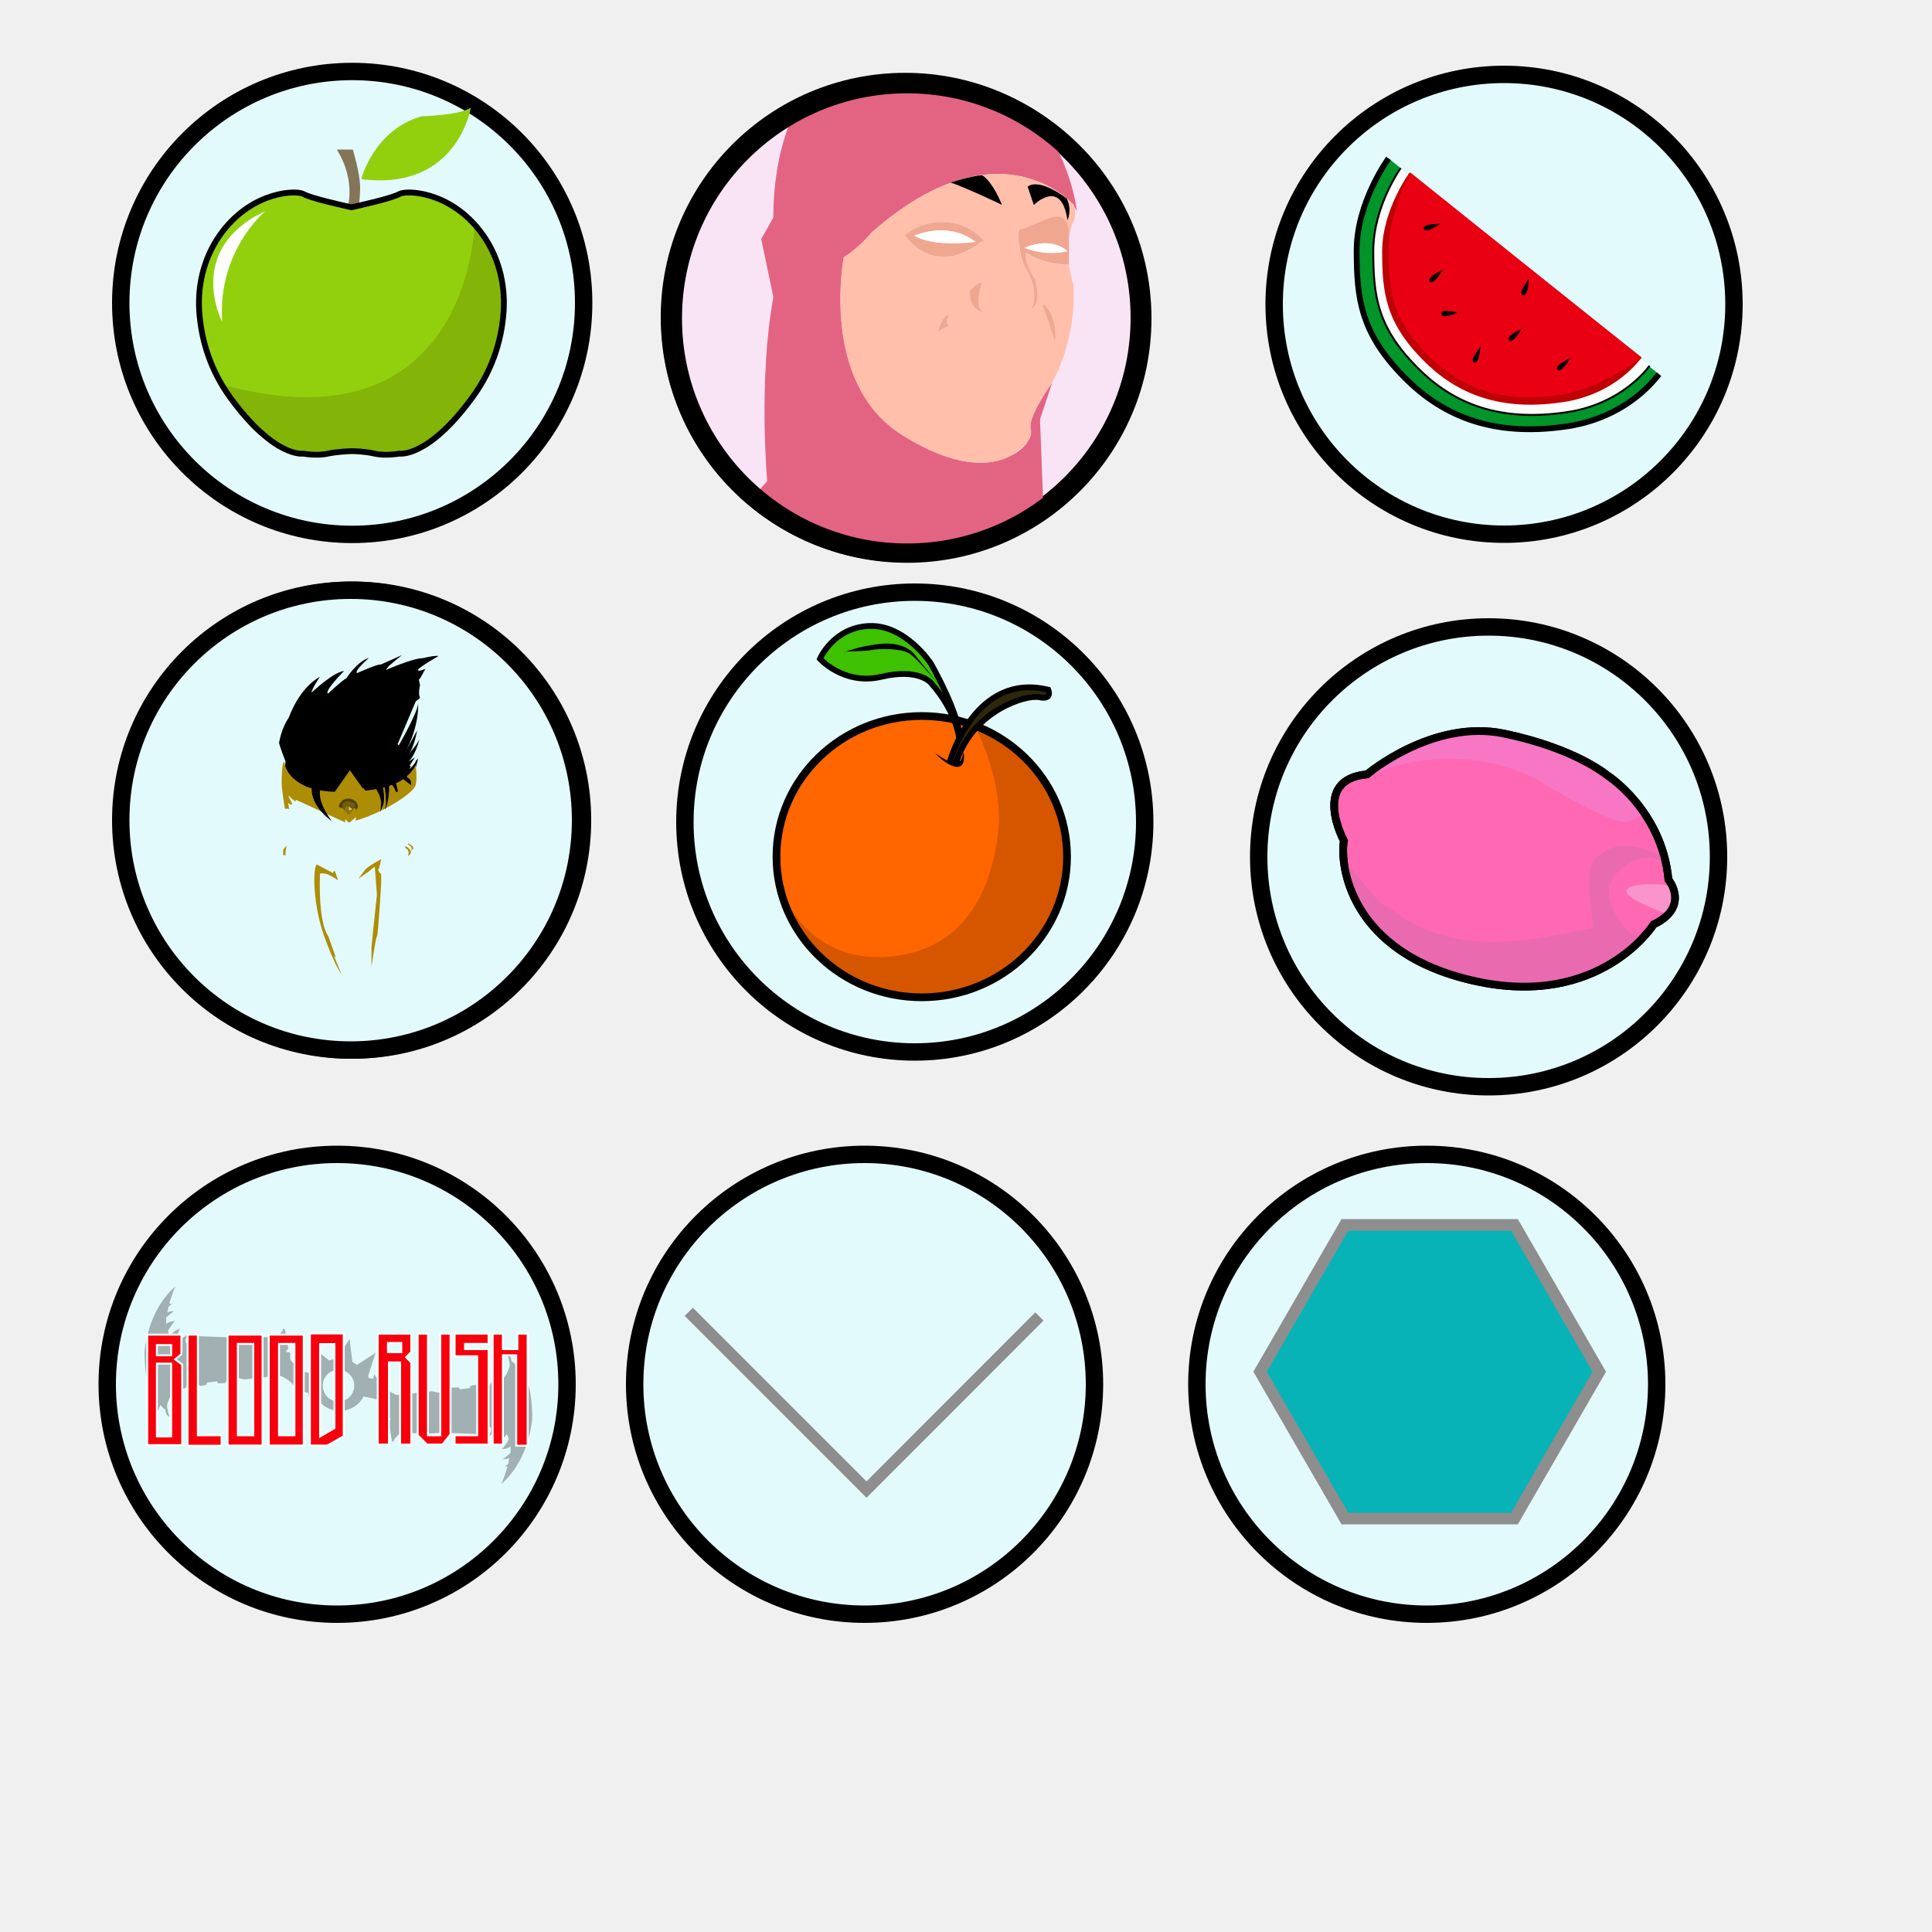
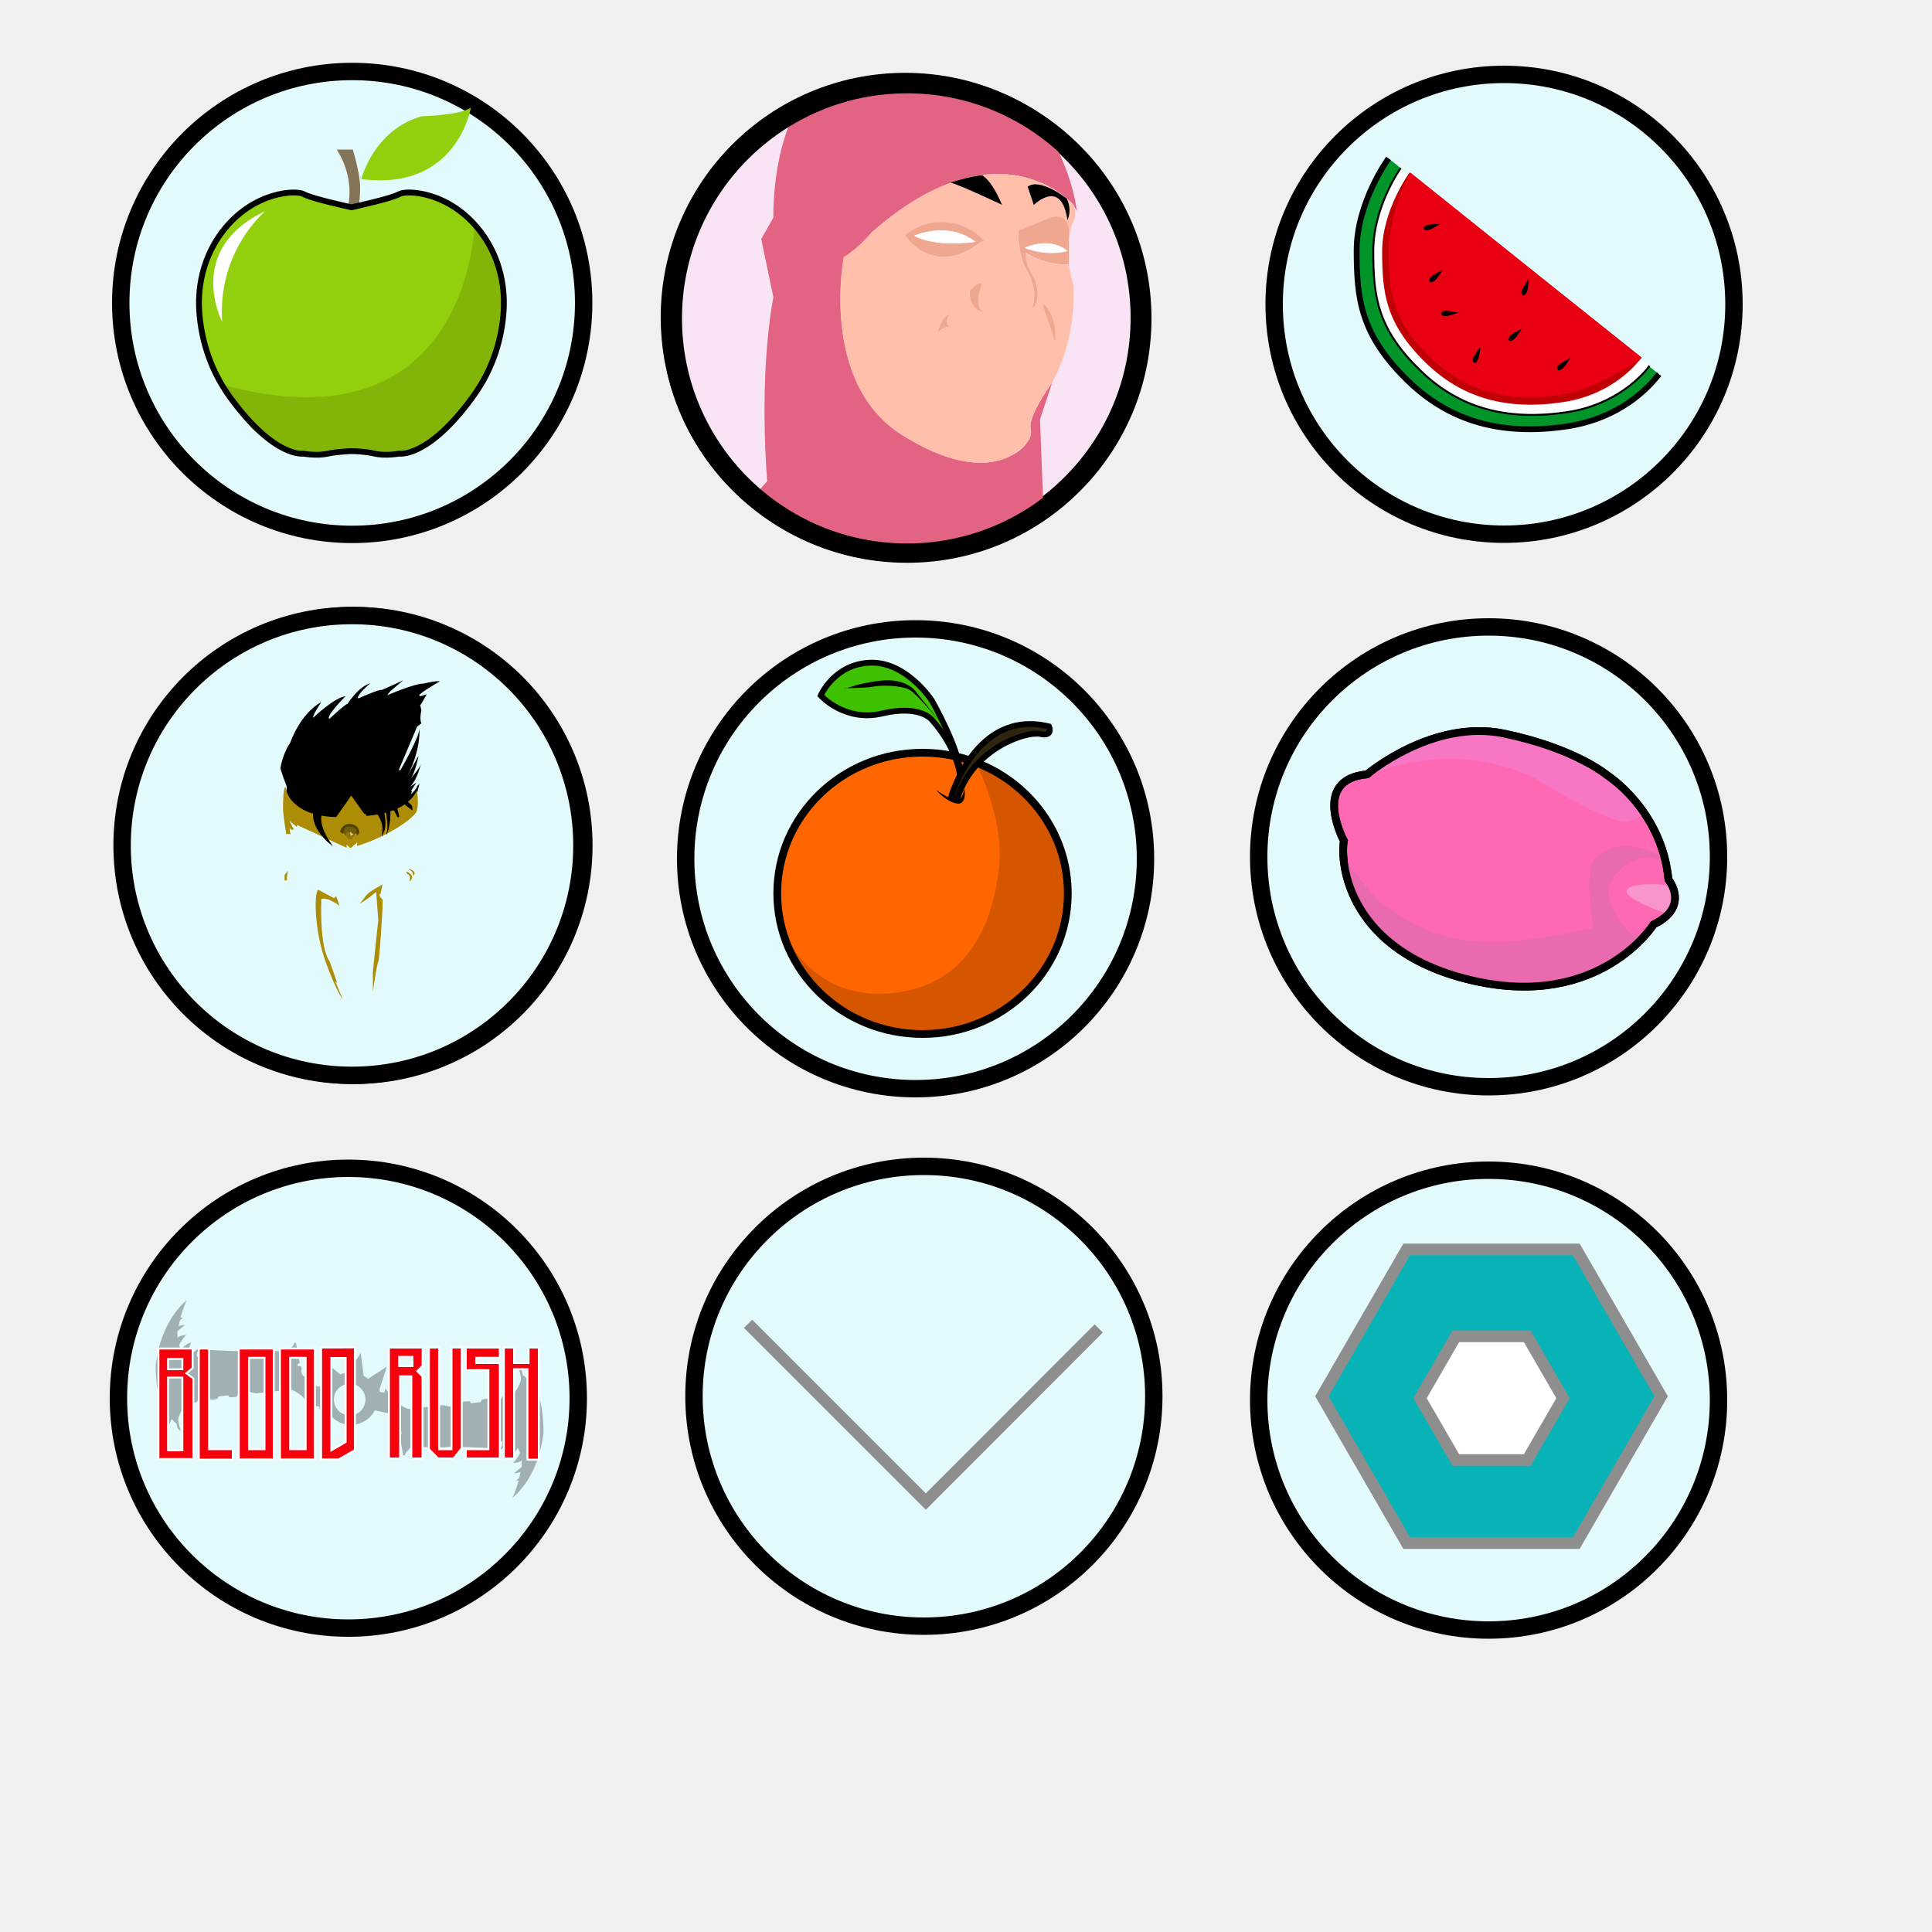
- <svg xmlns="http://www.w3.org/2000/svg" version="1.1" x="0px" y="0px" viewBox="0 0 1000 1000" style="enable-background:new 0 0 1000 1000;" xml:space="preserve">
+ <svg xmlns="http://www.w3.org/2000/svg" version="1.1" id="Layer_1" x="0px" y="0px" viewBox="0 0 1000 1000" style="enable-background:new 0 0 1000 1000;" xml:space="preserve">
  <style type="text/css">
	.st0{fill:#E3FAFC;stroke:#000000;stroke-width:9;stroke-miterlimit:10;}
	.st1{fill:#847558;}
	.st2{fill:#92D00D;stroke:#000000;stroke-miterlimit:10;}
	.st3{fill:#92D00D;}
	.st4{fill:#83B508;}
	.st5{fill:#FFFFFF;}
	.st6{fill:none;stroke:#000000;stroke-width:3;stroke-miterlimit:10;}
	.st7{fill:#FCBEEA;stroke:#000000;stroke-width:10;stroke-miterlimit:10;}
	.st8{fill:#FF6AE7;}
	.st9{font-family:'Impact';}
	.st10{font-size:65.357px;}
	.st11{fill:#F9E4F6;stroke:#000000;stroke-width:10;stroke-miterlimit:10;}
	.st12{fill:#E36482;}
	.st13{fill:#FFBFAB;}
	.st14{fill:#F0A790;}
	.st15{fill:none;stroke:#000000;stroke-width:10;stroke-miterlimit:10;}
	.st16{fill:#560707;stroke:#000000;stroke-width:9;stroke-miterlimit:10;}
	.st17{fill:#AD8D05;}
	.st18{stroke:#000000;stroke-miterlimit:10;}
	.st19{stroke:#000000;stroke-width:0.25;stroke-miterlimit:10;}
	.st20{fill:#514100;}
	.st21{fill:#705C09;}
	.st22{fill:#8E750C;}
	.st23{fill:#E8D587;}
	.st24{fill:#FF6600;}
	.st25{fill:#D65600;}
	.st26{fill:none;stroke:#000000;stroke-width:4;stroke-miterlimit:10;}
	.st27{fill:#2E270D;stroke:#000000;stroke-width:3;stroke-miterlimit:10;}
	.st28{fill:#3DC100;stroke:#000000;stroke-width:3;stroke-miterlimit:10;}
	.st29{fill:#009429;stroke:#000000;stroke-width:3;stroke-miterlimit:10;}
	.st30{fill:#FFFFFF;stroke:#000000;stroke-miterlimit:10;}
	.st31{fill:#BF0005;}
	.st32{fill:#E90013;}
	.st33{fill:#FF69B4;stroke:#000000;stroke-width:4;stroke-miterlimit:10;}
	.st34{fill:#F777C4;}
	.st35{fill:#F995CC;}
	.st36{fill:#EA6AB0;}
	.st37{opacity:0.29;}
	.st38{fill:#F7000D;stroke:#FFFFFF;stroke-miterlimit:10;}
	.st39{fill:none;stroke:#8E8E8E;stroke-width:6;stroke-miterlimit:10;}
- 	.st40{fill:#FFFFFF;stroke:#8E8E8E;stroke-width:6;stroke-miterlimit:10;}
- 	.st41{fill:#08B3B7;stroke:#8E8E8E;stroke-width:6;stroke-miterlimit:10;}
+ 	.st40{fill:#08B3B7;stroke:#8E8E8E;stroke-width:6;stroke-miterlimit:10;}
+ 	.st41{fill:#FFFFFF;stroke:#8E8E8E;stroke-width:6;stroke-miterlimit:10;}
</style>
  <g id="icons">
    <g id="apple_full">
      <circle id="blue_x5F_apple" class="st0" cx="182.3" cy="156.8" r="119.8" />
      <g id="apple_1_">
        <path id="stem" class="st1" d="M174.3,77.4h8.3c0,0,3.8,12.1,3.8,19.7s-1.3,12.1-1.3,12.1h-5.7     C179.4,109.3,185.1,94.6,174.3,77.4z" />
        <path id="apple_main" class="st2" d="M259.7,141.1c-14-42-48.4-43.3-52.9-40.8c-4,2.3-21.4,6.1-24.9,6.9     c-3.5-0.8-20.9-4.6-24.9-6.9c-4.5-2.5-38.9-1.3-52.9,40.8c0,0-7.6,33.8,15.3,65s37.6,28.7,37.6,28.7s7,1.3,12.7,0     c4.7-1,10.3-1.2,12.1-1.3c1.8,0,7.4,0.2,12.1,1.3c5.7,1.3,12.7,0,12.7,0s14.7,2.5,37.6-28.7S259.7,141.1,259.7,141.1z" />
        <path id="apple_shadow_1" class="st3" d="M187,92.7c0,0,6.4-25.5,31.2-32.5c0,0,20.4-0.6,25.5-4.5     C243.7,55.8,236.7,99.1,187,92.7z" />
-         <path id="apple_shadow_2" class="st4" d="M245.6,116.3c0,0-2.5,117.8-130.6,82.8c0,0,10.8,20.4,19.7,26.1     c8.9,5.7,16.6,14,39.5,9.6c0,0,11.5-3.8,23.6,0c12.1,3.8,29.9-1.9,48.4-33.8S266.6,141.1,245.6,116.3z" />
+         <path id="apple_shadow_2" class="st4" d="M245.6,116.3c0,0-2.5,117.8-130.6,82.8c0,0,10.8,20.4,19.7,26.1     c8.9,5.7,16.6,14,39.5,9.6c0,0,11.5-3.8,23.6,0s29.9-1.9,48.4-33.8S266.6,141.1,245.6,116.3z" />
        <path id="apple_light" class="st5" d="M137.3,109.3c0,0-24.8,20.4-22.3,57.3C115,166.6,95.3,129,137.3,109.3z" />
        <path id="apple_outline" class="st6" d="M260.7,160.8c0.9-14.6-3.1-29.3-12-40.9c-16.1-21.1-38.4-21.5-41.9-19.5     c-4,2.3-21.4,6.1-24.9,6.9c-3.5-0.8-20.9-4.6-24.9-6.9c-3.5-2-25.8-1.6-41.9,19.5c-8.9,11.7-12.9,26.3-12,40.9     c0.8,12.5,4.5,29.2,16.3,45.3c22.9,31.2,37.6,28.7,37.6,28.7s7,1.3,12.7,0c4.7-1,10.3-1.2,12.1-1.3c1.8,0,7.4,0.2,12.1,1.3     c5.7,1.3,12.7,0,12.7,0s14.7,2.5,37.6-28.7C256.2,190,259.9,173.3,260.7,160.8z" />
      </g>
    </g>
    <g id="pink_x5F_circle_x5F_folder">
      <g id="pink_full_circle">
        <circle id="pink_x5F_circle" class="st7" cx="468.5" cy="164.2" r="121.5" />
        <text transform="matrix(1 0 0 1 406.3662 194.1831)" class="st8 st9 st10">PINK</text>
      </g>
      <g id="bottom">
        <circle id="pink_guy_circle" class="st11" cx="468.7" cy="164.5" r="121.5" />
        <g id="pink_guy">
          <path id="hood" class="st12" d="M538.3,217.1l6.3-19c0,0-12.7,17.4-11.1,23.8c0.7,2.7-0.4,5.1-1.8,7c-0.9,1.5-2.6,3.4-6.1,5.7      c-0.8,0.5-1.6,1-2.4,1.3c-7.3,4-25,8.8-56.3-10.8c-42.8-27-30.1-92-30.1-92c7.9-4.8,14.3-12.7,14.3-12.7      c51.3-45.2,85.7-29.2,98.8-19.5c0.8,0.6,1.6,1.2,2.3,1.8c2.4,2,3.6,3.4,3.6,3.4c0.2,0.4,0.3,0.7,0.4,1.1      c0.8,1.3,1.2,2.1,1.2,2.1c-1.9-14.4-7.7-28.3-14.1-39.8c-20.4-15.7-45.9-25-73.7-25c-21.4,0-41.5,5.6-59,15.4      c-11.1,22.6-10.3,52.7-10.3,52.7l-6.3,11.1l6.3,30.1c-7.9,42.8-3.2,95.2-3.2,95.2l-6.8,7.8c21.2,18.4,48.9,29.6,79.3,29.6      c27,0,51.9-8.8,72-23.8c-1-1.9-1.7-4.1-1.7-4.1L538.3,217.1z" />
          <path id="face" class="st13" d="M552.1,102.7c-0.7-0.6-1.4-1.2-2.3-1.8c-13.1-9.7-47.4-25.7-98.8,19.5c0,0-6.3,7.9-14.3,12.7      c0,0-12.7,65,30.1,92c31.2,19.6,48.9,14.9,56.3,10.8c2.7-1.5,4-2.9,4-2.9s2.6-1.6,4.5-4.1c1.4-1.9,2.5-4.3,1.8-7      c-1.6-6.3,11.1-23.8,11.1-23.8s12.7-20.6,11.1-50.7c0,0-1.6-4.5-2.4-11.1c0,0.5,0,0.8,0,0.8c-14.3,0-22.2-6.3-22.2-6.3      c-1.6,4.8,4.8,14.3,4.8,14.3l0.8,4c1.6,9.5-3.2,11.1-3.2,11.1c1.6-1.6,1.6-4.8,1.6-4.8c1.6-7.9-4.8-17.4-4.8-17.4      c-1.6-3.2-3.2-11.1-3.2-15.9s1.6-3.2,1.6-3.2l13.5-5.6c11.1-4.8,11.1,6.3,11.1,6.3c0,1.5,0,3.1,0,4.6c0.3-2.5,0.8-5.1,1.6-7.8      c0,0,2.8-4.2,1.2-9.2c-0.1-0.4-0.2-0.7-0.4-1.1C555.7,106.1,554.5,104.7,552.1,102.7z M541.4,158.4c6.3,7.9,4.8,19,4.8,19      c0-1.6-6.3-19-6.3-19C539.8,156.9,541.4,158.4,541.4,158.4z M513.3,95.4c0,0,1.2,4.4-0.4,7.5c0,0-1.6-4.3-7.9-6.1      C504.9,96.8,512.1,95.8,513.3,95.4z M501.8,150.5c0,0,6.3-6.3,6.3-3.2c0,0-4.8,12.7,1.6,14.3      C509.7,161.6,501.8,161.6,501.8,150.5z M491.5,168.8c0,0-5.1,1.3-6.2,3.8c-0.1,0.6-0.2,0.9-0.2,0.9c0-0.3,0.1-0.6,0.2-0.9      c0.5-2.4,2.3-8.9,6.2-10.2C491.5,162.4,488.3,167.2,491.5,168.8z M489.1,133.1c-9.5,0-15.9-4.8-20.6-11.1c0,0,9.5-9.5,25.4-6.3      c0,0,9.5,1.6,15.9,9.5h-1.6C508.1,125.1,498.6,133.1,489.1,133.1z M552.5,114c-3.2-22.2-17.4-7.9-17.4-7.9l-3.2-9.5      c6.3-4.8,20.3,6.2,20.3,6.2C555.1,109,552.5,114,552.5,114z" />
          <path id="left_eye" class="st14" d="M542.2,113.2l-13.5,5.6c0,0-1.6-1.6-1.6,3.2s1.6,12.7,3.2,15.9c0,0,6.3,9.5,4.8,17.4      c0,0,0,3.2-1.6,4.8c0,0,4.8-1.6,3.2-11.1l-0.8-4c0,0-6.3-9.5-4.8-14.3c0,0,7.9,6.3,22.2,6.3c0,0,0-0.3,0-0.8c0-1.9,0-6.9,0-12      c0-1.5,0-3.1,0-4.6C553.3,119.6,553.3,108.5,542.2,113.2z M530.3,128.3c0,0,12.7-6.3,22.2,1.6      C552.5,129.9,543,133.1,530.3,128.3z" />
          <path id="right_eye" class="st14" d="M509.7,125.1c-6.3-7.9-15.9-9.5-15.9-9.5c-15.9-3.2-25.4,6.3-25.4,6.3      c4.8,6.3,11.1,11.1,20.6,11.1s19-7.9,19-7.9H509.7z M473.2,122c0,0,17.4-7.9,31.7,3.2C504.9,125.1,484.3,128.3,473.2,122z" />
          <path id="eye_white_1" class="st5" d="M473.2,122c11.1,6.3,31.7,3.2,31.7,3.2C490.7,114,473.2,122,473.2,122z" />
          <path id="eye_white_2" class="st5" d="M530.3,128.3c12.7,4.8,22.2,1.6,22.2,1.6C543,122,530.3,128.3,530.3,128.3z" />
          <path id="face_shadow" class="st14" d="M485.3,172.6c1-2.6,6.2-3.8,6.2-3.8c-3.2-1.6,0-6.3,0-6.3      C487.6,163.7,485.8,170.2,485.3,172.6z" />
          <path id="face_shadw2" class="st14" d="M508.1,147.3c0-3.2-6.3,3.2-6.3,3.2c0,11.1,7.9,11.1,7.9,11.1      C503.4,160,508.1,147.3,508.1,147.3z" />
          <path id="face_shadow_3" class="st14" d="M541.4,158.4c0,0-1.6-1.6-1.6,0c0,0,6.3,17.4,6.3,19      C546.2,177.5,547.8,166.4,541.4,158.4z" />
          <path id="eyebrow1" d="M531.9,96.6l3.2,9.5c0,0,14.3-14.3,17.4,7.9c0,0,2.6-5-0.3-11.2C552.2,102.8,538.3,91.8,531.9,96.6z" />
          <path id="eyebrow2" d="M518.6,106c-5.4-13.1-10.3-15.3-10.3-15.3c-6.5,0.5-16.3,3.8-16.3,3.8C498.2,96.3,518.6,106,518.6,106z" />
        </g>
        <circle id="pink_guy_black_circle" class="st15" cx="469.5" cy="164.8" r="121.5" />
      </g>
    </g>
    <g id="draven_full">
-       <circle id="draven_red_circle" class="st16" cx="182.5" cy="424.5" r="119" />
-       <circle id="draven_blue_circle_1_" class="st0" cx="181.5" cy="424.5" r="119" />
+       <circle id="draven_red_circle" class="st16" cx="183.2" cy="437.6" r="119" />
+       <circle id="draven_blue_circle_1_" class="st0" cx="182.2" cy="437.6" r="119" />
      <g id="draven">
-         <path id="hair" d="M147.2,399.2l0.6-5c0,0-3.9-10-3.3-10c0,0,1.1-7.2,5-12.8c0,0,5-15,16.1-21.1c0,0-4.7,6.9-4.2,8.1     c0,0,11.1-10.6,16.7-11.1c0,0-10.6,10.6-8.3,11.7c0,0,8.3-7.8,9.4-7.8c0,0,5.6-8.9,11.7-10.6c0,0-7.8,6.7-6.1,7.8     c0,0,11.1-5,12.2-4.4c0,0,10-4.4,11.1-5c0,0-6.1,5-6.7,5.6c-0.6,0.6-1.7,2.2-1.7,2.2s13.9-6.1,18.9-6.1c0,0,7.2-1.7,8.3-1.1     c0,0-10.6,6.1-10.6,7.2s3.9-0.6,3.9-0.6l-2.8,5l-0.6,0.6l0.6,2.8c0,0-1.1,4.4,0,6.7l-2.2,1.7l-9.4,22.2l0.6,0.6     c0,0,10.6-18.3,10-22.2c0,0,1.1,12.2-7.2,26.7c0,0,6.1-11.1,6.7-12.2c0,0-1.7,9.4-4.4,12.2c0,0,5-5.6,5.6-7.8     c0,0-1.7,7.8-5.6,11.7c0,0,1.7-1.1,3.3-2.2c0,0-2.2,3.3-2.8,4.4h0.6l-0.6,1.7c0,0,3.3-3.3,3.3-4.4l1.1-1.1l-1.9,7.5     C214.5,399.8,180.3,439.5,147.2,399.2z" />
-         <path id="crown" class="st17" d="M147.2,394.2c0,0,0,7.8,11.1,12.8c0,0,6.7,2.8,15,2.8l7.8-11.1l6.7,9.4h0.6l0.6,1.1     c0,0,10-0.6,17.2-4.4c7.2-3.9,8.9-8.9,8.9-8.9s1.1,6.7,0,10.6c-1.1,3.9-16.1,13.9-31.1,18.3l0.3-1.9l-3.3,2.8h-0.6l-1.7-1.7v1.7     L153,413.9v1.1l-3.9-3.3l2.2,4.4c0,0-0.6,1.1-2.2-0.6l0.6,3.3c0,0-1.7-0.6-2.2,0c0,0-1.7-10-1.7-13.3     C145.8,402.3,145.8,394.5,147.2,394.2z" />
-         <path id="mustace" class="st17" d="M172.8,454.2l-3.3-1.7c0,0-3.9-1.1-3.9,0c0,1.1-1.1,24.5,4.4,32.2l3.9,11.1l-1.1-1.1l3.9,9.4     c0,0-3.3-3.9-8.9-19.5c-5.6-15.6-6.1-34.5-3.9-37.2l8.3,4.4l1.1-1.1l1.7,5L172.8,454.2z" />
-         <path id="mustache2" class="st17" d="M188.9,450.3l-3.3,4.4c0,0,5-3.3,5.6-3.9s2.8-2.2,2.8-2.2l1.1,14.5c0,0-2.8,26.1-2.8,27.2     s0,10,0,10s2.2-15.6,2.8-15.6c0.6,0,2.2-27.2,2.2-27.8c0-0.6,0-4.4,0-4.4l-1.1-1.1l-0.6-1.7h0.6l1.1-5     C197.2,444.8,190.6,448.1,188.9,450.3z" />
-         <path id="eiring1" class="st17" d="M209.5,438.1l0.6,1.1c0,0,2.2,0.6,1.1,3.9c0,0,3.9-2.2-1.1-5" />
-         <path id="eiring2" class="st17" d="M211.1,436.5v0.6c0,0,2.8,1.1,1.7,3.3c0,0,2.8-1.7-0.6-3.3     C208.9,435.3,211.1,436.5,211.1,436.5z" />
-         <polyline id="eiring3" class="st17" points="148.3,437.6 146.6,439.8 146.6,442.6 147.8,442.6 147.8,440.9    " />
-         <path id="hair1" class="st18" d="M166.1,406.4c0,0-3.9,5,3.3,16.1c0,0-10.6-8.9-6.7-17.8" />
-         <path id="hair2" class="st18" d="M193.3,405.9c0,0,5,5,4.4,11.1c0,0,1.7-3.9-0.6-11.7C195,397.5,193.3,405.9,193.3,405.9z" />
-         <path id="hair3" class="st19" d="M198.3,403.1c0,0,2.8,11.1,1.1,15.6c0,0,3.3-7.8,1.1-17.8C198.3,390.9,198.3,403.1,198.3,403.1z     " />
-         <path id="hair4" class="st18" d="M207.8,402l0.4,0.3l4.1,3.1c0,0,0-1.1-0.6-1.7c-0.6-0.6-5-4.4-5-4.4L207.8,402z" />
-         <path id="hair5" class="st18" d="M201.3,404.8c0,0,2-0.6,4.2,5c0,0-1.1-6.1-2.8-8.3C201.1,399.2,201.3,404.8,201.3,404.8z" />
-         <path id="crown1" class="st20" d="M176.4,418.4l-1.1-1.1c0,0,1.1-4.4,5.6-3.9c4.4,0.6,4.4,4.4,4.4,4.4l-1.1,1.7     c0,0,0-1.7-0.6-1.1l-3.3-2.2C180.3,416.2,176.9,418.4,176.4,418.4z" />
-         <path id="crown2" class="st21" d="M180,421.4l-2.8-3.3v-1.7c0,0,1.1-2.2,3.3-1.7s3.3,1.1,3.3,2.2c0,1.1-2.8,4.4-2.8,4.4H180z" />
-         <path id="crown3" class="st22" d="M178.3,419.5c0,0,0.2-2.2,1.3-2.2c1.1,0,3.1,1.9,3.1,1.9l-1.7,2.2H180L178.3,419.5z" />
-         <path id="crown4" class="st23" d="M180.8,417.3c0,0,0.3,1.3,1.1,1.1c1.4-0.3-1.1,1.1-1.1,1.1S180.3,417.8,180.8,417.3z" />
+         <path id="hair" d="M147.9,412.3l0.6-5c0,0-3.9-10-3.3-10c0,0,1.1-7.2,5-12.8c0,0,5-15,16.1-21.1c0,0-4.7,6.9-4.2,8.1     c0,0,11.1-10.6,16.7-11.1c0,0-10.6,10.6-8.3,11.7c0,0,8.3-7.8,9.4-7.8c0,0,5.6-8.9,11.7-10.6c0,0-7.8,6.7-6.1,7.8     c0,0,11.1-5,12.2-4.4c0,0,10-4.4,11.1-5c0,0-6.1,5-6.7,5.6c-0.6,0.6-1.7,2.2-1.7,2.2s13.9-6.1,18.9-6.1c0,0,7.2-1.7,8.3-1.1     c0,0-10.6,6.1-10.6,7.2s3.9-0.6,3.9-0.6l-2.8,5l-0.6,0.6l0.6,2.8c0,0-1.1,4.4,0,6.7l-2.2,1.7l-9.4,22.2l0.6,0.6     c0,0,10.6-18.3,10-22.2c0,0,1.1,12.2-7.2,26.7c0,0,6.1-11.1,6.7-12.2c0,0-1.7,9.4-4.4,12.2c0,0,5-5.6,5.6-7.8     c0,0-1.7,7.8-5.6,11.7c0,0,1.7-1.1,3.3-2.2c0,0-2.2,3.3-2.8,4.4h0.6l-0.6,1.7c0,0,3.3-3.3,3.3-4.4l1.1-1.1l-1.9,7.5     C215.2,412.9,181,452.6,147.9,412.3z" />
+         <path id="crown" class="st17" d="M147.9,407.3c0,0,0,7.8,11.1,12.8c0,0,6.7,2.8,15,2.8l7.8-11.1l6.7,9.4h0.6l0.6,1.1     c0,0,10-0.6,17.2-4.4c7.2-3.9,8.9-8.9,8.9-8.9s1.1,6.7,0,10.6s-16.1,13.9-31.1,18.3l0.3-1.9l-3.3,2.8h-0.6l-1.7-1.7v1.7     L153.7,427v1.1l-3.9-3.3l2.2,4.4c0,0-0.6,1.1-2.2-0.6l0.6,3.3c0,0-1.7-0.6-2.2,0c0,0-1.7-10-1.7-13.3     C146.5,415.4,146.5,407.6,147.9,407.3z" />
+         <path id="mustace" class="st17" d="M173.5,467.3l-3.3-1.7c0,0-3.9-1.1-3.9,0s-1.1,24.5,4.4,32.2l3.9,11.1l-1.1-1.1l3.9,9.4     c0,0-3.3-3.9-8.9-19.5c-5.6-15.6-6.1-34.5-3.9-37.2l8.3,4.4l1.1-1.1l1.7,5L173.5,467.3z" />
+         <path id="mustache2" class="st17" d="M189.6,463.4l-3.3,4.4c0,0,5-3.3,5.6-3.9s2.8-2.2,2.8-2.2l1.1,14.5c0,0-2.8,26.1-2.8,27.2     s0,10,0,10s2.2-15.6,2.8-15.6s2.2-27.2,2.2-27.8c0-0.6,0-4.4,0-4.4l-1.1-1.1l-0.6-1.7h0.6l1.1-5     C197.9,457.9,191.3,461.2,189.6,463.4z" />
+         <path id="eiring1" class="st17" d="M210.2,451.2l0.6,1.1c0,0,2.2,0.6,1.1,3.9c0,0,3.9-2.2-1.1-5" />
+         <path id="eiring2" class="st17" d="M211.8,449.6v0.6c0,0,2.8,1.1,1.7,3.3c0,0,2.8-1.7-0.6-3.3     C209.6,448.4,211.8,449.6,211.8,449.6z" />
+         <polyline id="eiring3" class="st17" points="149,450.7 147.3,452.9 147.3,455.7 148.5,455.7 148.5,454    " />
+         <path id="hair1" class="st18" d="M166.8,419.5c0,0-3.9,5,3.3,16.1c0,0-10.6-8.9-6.7-17.8" />
+         <path id="hair2" class="st18" d="M194,419c0,0,5,5,4.4,11.1c0,0,1.7-3.9-0.6-11.7C195.7,410.6,194,419,194,419z" />
+         <path id="hair3" class="st19" d="M199,416.2c0,0,2.8,11.1,1.1,15.6c0,0,3.3-7.8,1.1-17.8C199,404,199,416.2,199,416.2z" />
+         <path id="hair4" class="st18" d="M208.5,415.1l0.4,0.3l4.1,3.1c0,0,0-1.1-0.6-1.7s-5-4.4-5-4.4L208.5,415.1z" />
+         <path id="hair5" class="st18" d="M202,417.9c0,0,2-0.6,4.2,5c0,0-1.1-6.1-2.8-8.3C201.8,412.3,202,417.9,202,417.9z" />
+         <path id="crown1" class="st20" d="M177.1,431.5l-1.1-1.1c0,0,1.1-4.4,5.6-3.9c4.4,0.6,4.4,4.4,4.4,4.4l-1.1,1.7     c0,0,0-1.7-0.6-1.1l-3.3-2.2C181,429.3,177.6,431.5,177.1,431.5z" />
+         <path id="crown2" class="st21" d="M180.7,434.5l-2.8-3.3v-1.7c0,0,1.1-2.2,3.3-1.7s3.3,1.1,3.3,2.2s-2.8,4.4-2.8,4.4h-1V434.5z" />
+         <path id="crown3" class="st22" d="M179,432.6c0,0,0.2-2.2,1.3-2.2s3.1,1.9,3.1,1.9l-1.7,2.2h-1L179,432.6z" />
+         <path id="crown4" class="st23" d="M181.5,430.4c0,0,0.3,1.3,1.1,1.1c1.4-0.3-1.1,1.1-1.1,1.1S181,430.9,181.5,430.4z" />
      </g>
    </g>
    <g id="orange_full">
-       <circle id="orange_blue_circle" class="st0" cx="473.5" cy="425.5" r="119" />
+       <circle id="orange_blue_circle" class="st0" cx="473.9" cy="444.5" r="119" />
      <g id="orange">
-         <ellipse id="orange_1_" class="st24" cx="477.1" cy="444.1" rx="75.2" ry="72.8" />
-         <path id="orange_shadow" class="st25" d="M505,376.7c0,0,14.7,27.9,11.6,54.2c-3.1,26.1-14.7,61.2-57.3,64.3     c-42.6,3.1-55.8-35.6-55.8-35.6l6.2,19.4l10.8,13.9l18.6,14.7l23.2,7.7l25.6,0.8l29.4-10.1l20.9-17.8l11.6-20.9l3.1-22.5l-3.9-24     l-11.6-20.1l-19.4-18.6C518.2,382.1,511.2,378.3,505,376.7z" />
-         <ellipse id="orange_outline" class="st26" cx="477.1" cy="443.4" rx="75.2" ry="72.8" />
-         <path id="stem4" class="st27" d="M491.8,393.8c0,0,12.8-46.1,50.8-36.8c0,0,2.3,5.4-4.6,3.9c-7-1.5-34.1,7-42.6,32.5     C495.3,393.4,493.8,394.9,491.8,393.8z" />
-         <path id="stem3" d="M484.1,389.9c0,0,5.4,6.2,10.8,7c5.4,0.8,3.9-7.7,3.9-7.7s-1.2,5.8-2.7,5S496.1,398,484.1,389.9z" />
-         <path id="stem2" class="st28" d="M496.5,382.1c0,0-1.5-13.9-14.7-28.7c0,0-6.2-7.7-25.6-3.1c-19.4,4.6-31.8-9.3-31.8-9.3     s7-16.3,25.6-17s31.8,19.4,31.8,19.4S497.3,370.5,496.5,382.1z" />
-         <path id="stem1" d="M436.8,337.2c0,0,10.8,0,14.7-0.8c3.9-0.8,13.9-0.8,18.6,1.5c4.6,2.3,19.4,20.9,19.4,20.9L474,339.5     c0,0-4.6-7.7-18.6-6.2C441.5,334.9,437.6,338,436.8,337.2z" />
+         <ellipse id="orange_1_" class="st24" cx="477.5" cy="463.1" rx="75.2" ry="72.8" />
+         <path id="orange_shadow" class="st25" d="M505.4,395.7c0,0,14.7,27.9,11.6,54.2c-3.1,26.1-14.7,61.2-57.3,64.3     c-42.6,3.1-55.8-35.6-55.8-35.6l6.2,19.4l10.8,13.9l18.6,14.7l23.2,7.7l25.6,0.8l29.4-10.1l20.9-17.8l11.6-20.9l3.1-22.5l-3.9-24     l-11.6-20.1l-19.4-18.6C518.6,401.1,511.6,397.3,505.4,395.7z" />
+         <ellipse id="orange_outline" class="st26" cx="477.5" cy="462.4" rx="75.2" ry="72.8" />
+         <path id="stem4" class="st27" d="M492.2,412.8c0,0,12.8-46.1,50.8-36.8c0,0,2.3,5.4-4.6,3.9c-7-1.5-34.1,7-42.6,32.5     C495.7,412.4,494.2,413.9,492.2,412.8z" />
+         <path id="stem3" d="M484.5,408.9c0,0,5.4,6.2,10.8,7s3.9-7.7,3.9-7.7s-1.2,5.8-2.7,5S496.5,417,484.5,408.9z" />
+         <path id="stem2" class="st28" d="M496.9,401.1c0,0-1.5-13.9-14.7-28.7c0,0-6.2-7.7-25.6-3.1s-31.8-9.3-31.8-9.3s7-16.3,25.6-17     s31.8,19.4,31.8,19.4S497.7,389.5,496.9,401.1z" />
+         <path id="stem1" d="M437.2,356.2c0,0,10.8,0,14.7-0.8c3.9-0.8,13.9-0.8,18.6,1.5c4.6,2.3,19.4,20.9,19.4,20.9l-15.5-19.3     c0,0-4.6-7.7-18.6-6.2C441.9,353.9,438,357,437.2,356.2z" />
      </g>
    </g>
    <g id="watermelon_full">
      <circle id="watermelon_blue_circle" class="st0" cx="778.5" cy="157.5" r="119" />
      <g id="watermelon">
        <path id="watermelon_green" class="st29" d="M718.7,82c0,0-16.5,22.5-16.5,47.6s2,43.6,26.4,67.4c21.8,21.2,48.8,28.8,83,23.6     c16.2-2.5,31.3-9.9,42.6-21.7c1.5-1.6,3-3.3,4.5-5.2" />
        <path id="watermelon_white" class="st30" d="M725,87c0,0-14.2,19.8-14.2,42.9s1.8,40,24.3,61.8c20,19.5,44.8,26.4,76.2,21.6     c14.9-2.2,28.7-9.1,39.1-19.9c1.4-1.5,2.1-2.4,3.4-4.1" />
        <path id="watermelon_meat" class="st31" d="M729.6,89.3c0,0-14.2,19.3-14.2,40.8s1.7,37.4,22.7,57.8     c18.7,18.2,41.9,24.7,71.2,20.2c13.9-2.1,26.9-8.5,36.6-18.6c1.3-1.4,2.6-2.9,3.9-4.4" />
        <path id="watermelon_shadow" class="st32" d="M730,89.3c0,0-11.2,20.3-11.2,40.8s1.6,35.6,21.6,55c17.8,17.3,39.8,23.5,67.7,19.2     c13.2-2,27.6-9.9,36.8-15.9c1.8-1.1,3.1-2.2,4.6-3.3" />
        <path id="seed7" d="M739.7,144.9c0.5,1.6,1.3,1.5,2.8,0.4c1.5-1,4.2-5.6,4.2-5.6s-6.1,3.1-6.4,4.1     C740,144.7,739.7,144.9,739.7,144.9z" />
        <path id="seed6" d="M780.7,175.3c0.5,1.6,1.3,1.5,2.8,0.4s4.2-5.6,4.2-5.6s-6.1,3.1-6.4,4.1S780.7,175.3,780.7,175.3z" />
        <path id="seed5" d="M746.2,161.5c-0.6,1.6,0.1,2,1.9,2.1c1.8,0.1,6.8-1.8,6.8-1.8s-6.7-1.3-7.6-0.8     C746.6,161.5,746.2,161.5,746.2,161.5z" />
        <path id="seed4" d="M805.8,190.5c0.5,1.6,1.3,1.5,2.8,0.4s4.2-5.6,4.2-5.6s-6.1,3.1-6.4,4.1C806,190.3,805.8,190.5,805.8,190.5z" />
        <path id="seed3" d="M787.5,152.2c1.2,1.2,1.8,0.7,2.7-0.9s1.1-7,1.1-7s-3.9,5.6-3.8,6.6C787.6,151.9,787.5,152.2,787.5,152.2z" />
-         <path id="seed2" d="M737,117.5c-0.2,1.7,0.5,1.9,2.3,1.6c1.8-0.3,6.2-3.3,6.2-3.3s-6.9,0.3-7.5,1     C737.4,117.4,737,117.5,737,117.5z" />
-         <path id="seed1" d="M762.2,187.1c1.2,1.2,1.8,0.8,2.7-0.8c0.9-1.6,1.4-6.9,1.4-6.9s-4.1,5.5-4,6.5     C762.4,186.8,762.2,187.1,762.2,187.1z" />
+         <path id="seed2" d="M737,117.5c-0.2,1.7,0.5,1.9,2.3,1.6s6.2-3.3,6.2-3.3s-6.9,0.3-7.5,1C737.4,117.4,737,117.5,737,117.5z" />
+         <path id="seed1" d="M762.2,187.1c1.2,1.2,1.8,0.8,2.7-0.8s1.4-6.9,1.4-6.9s-4.1,5.5-4,6.5C762.4,186.8,762.2,187.1,762.2,187.1z" />
      </g>
    </g>
    <g id="lemon_full">
      <circle id="lemon_blue_circle" class="st0" cx="770.5" cy="443.5" r="119" />
      <g id="lemon">
        <path id="lemonsg" class="st33" d="M695.6,435.2c0,0-17.2-31.8,12-34.4c0,0,33.9-28.8,70.9-21.1c37,7.7,53.3,21.5,53.3,21.5     s28.4,18,31.8,54.1c0,0,11.4,14-7.7,23.2c0,0-27.5,43.8-92.8,29.2S693.5,446.8,695.6,435.2z" />
        <path id="lemon_shadow1" class="st34" d="M705.5,403c0,0,41.3-23.2,89.4,0c0,0,37.8,24.1,48.1,22.3l9-3.9     c0,0-46.8-52.9-111.3-39.1C740.7,382.3,708.9,391.8,705.5,403z" />
        <path id="lemon_light" class="st35" d="M861.9,458c0,0-17.2-1.7-19.8,2.6c-2.6,4.3,19.8,12,19.8,12S872.2,463.1,861.9,458z" />
        <path id="lemon_shadow2" class="st36" d="M860.6,442.1c0.6,0.9,0,4.3-4.7,2.2c-4.6-2.1-16.2,2-21.5,11.1     c-6.4,11.1,7.1,25.2,9.2,27.2c0.2,0.2,0.4,0.3,0.6,0.4l3.4,1c1.1,0.3,1.4,1.6,0.7,2.4c-5,5.2-19.7,20.5-49.6,23.6     c-32.7,3.4-48.1-5.2-54.1-6.9c-0.9-0.3-0.8-0.6-1.7-0.9c-6-1.7-30.4-10.4-44.6-40.3c0-0.1-0.1-0.2-0.1-0.3     c-0.4-1.5-3.7-14-1.3-14c2.6,0,15.5,19.8,20.6,21.5c5.2,1.7,24.9,26.6,84.2,15.5l21.8-4c0.8-0.1,1.3-0.9,1.2-1.7     c-1.1-6-4.9-29.5,1.1-34.7c6.8-6,14.5-9.4,30.5-2.8c0.3,0.1,0.5,0.3,0.7,0.5L860.6,442.1z" />
        <path id="lemon_outline" class="st26" d="M695.6,435.2c0,0-17.2-31.8,12-34.4c0,0,33.9-28.8,70.9-21.1     c37,7.7,53.3,21.5,53.3,21.5s28.4,18,31.8,54.1c0,0,11.4,14-7.7,23.2c0,0-27.5,43.8-92.8,29.2S693.5,446.8,695.6,435.2z" />
      </g>
    </g>
    <g id="logo_full">
-       <circle id="bloodrush_blue_circle" class="st0" cx="174.5" cy="716.5" r="119" />
+       <circle id="bloodrush_blue_circle" class="st0" cx="180.3" cy="723.7" r="119" />
      <g id="logo">
        <g id="blade_opac" class="st37">
-           <path id="blade" d="M267.2,706.9c0,0-1.3-1.9-2.1-2.1c-0.8-0.2-0.1-3.4-2.5-3.9c0,0,1.5,4.5,1.2,6.1c-0.3,1.6-1.8,4.6-1.8,4.6      l-3.4,4.3l-1.8,0.5c0,0-1.9-2.9-3.5,0.9c0,0-5-0.2-5.1,0.6l-1.4-1.1c0,0-3.4,0.1-3.5,0.9c-0.2,0.8-0.2,0.8-0.2,0.8l-5.1,0.6      l-0.6-1l-3.4,0.1c0,0-1,0.6-1.1,1.4s-6.1,1.2-6.1,1.2l-3.2-0.7l-18,2c0,0-7-2.3-8.4-7.6l-1.6-0.3l-1.9-2.9l-0.5,2.4l-2.4-0.5      c0,0,0-0.6-0.2-1.2l3.8-11.8l-9.7,6.3c-0.7-0.6-1.5-1.1-2.3-1.6l-1.5-11.8l-6.5,10.1l0,0c-1.4,0.1-2.8,0.5-4,1l-8.7-7l2.1,12.8      l0,0c-0.2,0.4-0.5,0.8-0.7,1.3l-7.9-1.7l-3.3-4.1c0,0-2.2-1.3-1.7-3.7c0.5-2.4-1.3-1.9-1.3-1.9l-0.8-0.2l0.2-0.8l1-0.6      l-1.9-10.4l-0.8-0.2c0,0-0.3,1.6-1.3,2.2c0,0-2.3,2.9-3.1,2.7c0,0,1.1,2.7-1,0.6l-0.6-1c0,0-14.1-0.5-15.9-0.1      c-1.8,0.5-21.6-0.5-21.6-0.5l-1.6-0.3c0,0-0.5,2.4-5,3.9c0,0-1.4-1.1,1-4.8c0,0-4.8,3.1-5.2,4.7l-0.6-1c0,0,0.1-4.2,1.4-6.4      c0,0-3.5,0.9-5,3.9c0,0-1.3-1.9-1.1-2.7c0.2-0.8,2.6-4.4,3.6-5.1c0,0-3.4,0.1-4.5,1.5l-0.1-3.4c0,0,3.1-2.7,4.1-3.3      c0,0-3.4,0.1-3.5,0.9l0.7-3.2c0,0,1.1-1.4,1.9-1.3l-1.6-0.3c0,0,2.3-7.6,3.4-9c-2,1.6-13.7,11.5-16.2,33.8      c0,0-0.2,16.7,3.9,20.9c0,0,1.3,1.9,0.6,5.1s0.7,8.5,0.7,8.5l3.1-6.8c0,0,1.3,1.9,2.1,2.1c0.8,0.2,0.1,3.4,2.5,3.9      c0,0-1.5-4.5-1.2-6.1c0.3-1.6,1.8-4.6,1.8-4.6l3.4-4.3l1.8-0.5c0,0,1.9,2.9,3.5-0.9c0,0,5,0.2,5.1-0.6l1.4,1.1      c0,0,3.4-0.1,3.5-0.9c0.2-0.8,0.2-0.8,0.2-0.8l5.1-0.6l0.6,1l3.4-0.1c0,0,1-0.6,1.1-1.4c0.2-0.8,6.1-1.2,6.1-1.2l3.2,0.7l18-2      c0,0,7,2.3,8.4,7.6l1.6,0.3l1.9,2.9l0.5-2.4l2.4,0.5c0,0,0.1,3.4,1.4,1.1l3.3,1.9c1.9,3,5,5.3,8.8,6.1      c6.3,1.3,12.4-1.8,15.2-7.2l6.9,1.5l3.3,4.1c0,0,2.2,1.3,1.7,3.7s1.3,1.9,1.3,1.9l0.8,0.2l-0.2,0.8l-1,0.6l1.9,10.4l0.8,0.2      c0,0,0.3-1.6,1.3-2.2c0,0,2.3-2.9,3.1-2.7c0,0-1.1-2.7,1-0.6l0.6,1c0,0,14.1,0.5,15.9,0.1c1.8-0.5,21.6,0.5,21.6,0.5l1.6,0.3      c0,0,0.5-2.4,5-3.9c0,0,1.4,1.1-1,4.8c0,0,4.8-3.1,5.2-4.7l0.6,1c0,0-0.1,4.2-1.4,6.4c0,0,3.5-0.9,5-3.9c0,0,1.3,1.9,1.1,2.7      c-0.2,0.8-2.6,4.4-3.6,5.1c0,0,3.4-0.1,4.5-1.5l0.1,3.4c0,0-3.1,2.7-4.1,3.3c0,0,3.4-0.1,3.5-0.9l-0.7,3.2c0,0-1.1,1.4-1.9,1.3      l1.6,0.3c0,0-2.3,7.6-3.4,9c2-1.6,13.7-11.5,16.2-33.8c0,0,0.2-16.7-3.9-20.9c0,0-1.3-1.9-0.6-5.1c0.7-3.2-0.7-8.5-0.7-8.5      L267.2,706.9z M173.5,725.2c-4.4-0.9-7.2-5.3-6.3-9.7c0.9-4.4,5.3-7.2,9.7-6.3c4.4,0.9,7.2,5.3,6.3,9.7      C182.2,723.4,177.9,726.2,173.5,725.2z" />
+           <path id="blade" d="M273,714.1c0,0-1.3-1.9-2.1-2.1c-0.8-0.2-0.1-3.4-2.5-3.9c0,0,1.5,4.5,1.2,6.1s-1.8,4.6-1.8,4.6l-3.4,4.3      l-1.8,0.5c0,0-1.9-2.9-3.5,0.9c0,0-5-0.2-5.1,0.6l-1.4-1.1c0,0-3.4,0.1-3.5,0.9c-0.2,0.8-0.2,0.8-0.2,0.8l-5.1,0.6l-0.6-1      l-3.4,0.1c0,0-1,0.6-1.1,1.4s-6.1,1.2-6.1,1.2l-3.2-0.7l-18,2c0,0-7-2.3-8.4-7.6l-1.6-0.3l-1.9-2.9l-0.5,2.4l-2.4-0.5      c0,0,0-0.6-0.2-1.2l3.8-11.8l-9.7,6.3c-0.7-0.6-1.5-1.1-2.3-1.6l-1.5-11.8l-6.5,10.1l0,0c-1.4,0.1-2.8,0.5-4,1l-8.7-7l2.1,12.8      l0,0c-0.2,0.4-0.5,0.8-0.7,1.3l-7.9-1.7l-3.3-4.1c0,0-2.2-1.3-1.7-3.7s-1.3-1.9-1.3-1.9l-0.8-0.2l0.2-0.8l1-0.6l-1.9-10.4      l-0.8-0.2c0,0-0.3,1.6-1.3,2.2c0,0-2.3,2.9-3.1,2.7c0,0,1.1,2.7-1,0.6l-0.6-1c0,0-14.1-0.5-15.9-0.1c-1.8,0.5-21.6-0.5-21.6-0.5      l-1.6-0.3c0,0-0.5,2.4-5,3.9c0,0-1.4-1.1,1-4.8c0,0-4.8,3.1-5.2,4.7l-0.6-1c0,0,0.1-4.2,1.4-6.4c0,0-3.5,0.9-5,3.9      c0,0-1.3-1.9-1.1-2.7c0.2-0.8,2.6-4.4,3.6-5.1c0,0-3.4,0.1-4.5,1.5l-0.1-3.4c0,0,3.1-2.7,4.1-3.3c0,0-3.4,0.1-3.5,0.9l0.7-3.2      c0,0,1.1-1.4,1.9-1.3l-1.6-0.3c0,0,2.3-7.6,3.4-9c-2,1.6-13.7,11.5-16.2,33.8c0,0-0.2,16.7,3.9,20.9c0,0,1.3,1.9,0.6,5.1      s0.7,8.5,0.7,8.5l3.1-6.8c0,0,1.3,1.9,2.1,2.1c0.8,0.2,0.1,3.4,2.5,3.9c0,0-1.5-4.5-1.2-6.1s1.8-4.6,1.8-4.6l3.4-4.3l1.8-0.5      c0,0,1.9,2.9,3.5-0.9c0,0,5,0.2,5.1-0.6l1.4,1.1c0,0,3.4-0.1,3.5-0.9c0.2-0.8,0.2-0.8,0.2-0.8l5.1-0.6l0.6,1l3.4-0.1      c0,0,1-0.6,1.1-1.4c0.2-0.8,6.1-1.2,6.1-1.2l3.2,0.7l18-2c0,0,7,2.3,8.4,7.6l1.6,0.3l1.9,2.9l0.5-2.4l2.4,0.5      c0,0,0.1,3.4,1.4,1.1l3.3,1.9c1.9,3,5,5.3,8.8,6.1c6.3,1.3,12.4-1.8,15.2-7.2l6.9,1.5l3.3,4.1c0,0,2.2,1.3,1.7,3.7      s1.3,1.9,1.3,1.9l0.8,0.2l-0.2,0.8l-1,0.6l1.9,10.4l0.8,0.2c0,0,0.3-1.6,1.3-2.2c0,0,2.3-2.9,3.1-2.7c0,0-1.1-2.7,1-0.6l0.6,1      c0,0,14.1,0.5,15.9,0.1c1.8-0.5,21.6,0.5,21.6,0.5l1.6,0.3c0,0,0.5-2.4,5-3.9c0,0,1.4,1.1-1,4.8c0,0,4.8-3.1,5.2-4.7l0.6,1      c0,0-0.1,4.2-1.4,6.4c0,0,3.5-0.9,5-3.9c0,0,1.3,1.9,1.1,2.7c-0.2,0.8-2.6,4.4-3.6,5.1c0,0,3.4-0.1,4.5-1.5l0.1,3.4      c0,0-3.1,2.7-4.1,3.3c0,0,3.4-0.1,3.5-0.9l-0.7,3.2c0,0-1.1,1.4-1.9,1.3l1.6,0.3c0,0-2.3,7.6-3.4,9c2-1.6,13.7-11.5,16.2-33.8      c0,0,0.2-16.7-3.9-20.9c0,0-1.3-1.9-0.6-5.1c0.7-3.2-0.7-8.5-0.7-8.5L273,714.1z M179.3,732.4c-4.4-0.9-7.2-5.3-6.3-9.7      s5.3-7.2,9.7-6.3s7.2,5.3,6.3,9.7C188,730.6,183.7,733.4,179.3,732.4z" />
        </g>
-         <path id="B" class="st38" d="M90.7,703.6l3.2-2.7v-10.1H76.4h-0.5l0.3,0.3V748h18.1v-41.7L90.7,703.6z M88.6,743.5h-7.4v-37.7     h7.4V743.5z M88.6,701.5h-7.4v-5.3h7.4V701.5z" />
-         <polygon id="L" class="st38" points="114.7,748.3 114.7,742.9 102.4,742.9 102.4,690.8 97.1,690.8 97.1,748.3    " />
-         <path id="O" class="st38" d="M139.1,690.8v57.4h18.1v-57.4H139.1z M152.4,742.9h-8v-47.3h8V742.9z" />
-         <path id="D" class="st38" d="M160.4,690.3v57.9h9l8.5-4.8v-53.2H160.4z M173.1,739.2l-7.4,4.3v-47.8h7.4V739.2z" />
-         <path id="R" class="st38" d="M213,690.3h-17.5v57.4h5.8v-42.5h5.8v42.5h5.8v-42.5l-2.7-2.7l2.7-2.7V690.3z M207.7,699.9h-6.9     v-4.8h6.9V699.9z" />
-         <polygon id="U" class="st38" points="216.2,690.3 221.5,690.3 221.5,742.9 227.9,742.9 227.9,690.3 233.2,690.3 233.2,742.4      229,747.7 221,747.7 216.2,742.9    " />
-         <polygon id="S" class="st38" points="235.3,742.9 235.3,747.7 252.9,747.7 252.9,698.3 240.7,698.3 240.7,695.6 252.9,695.6      252.9,690.3 235.3,690.3 235.3,702 247,702 247,742.9    " />
-         <polygon id="H" class="st38" points="260.3,698.3 267.8,698.3 267.8,690.3 273.1,690.3 273.1,748.3 267.2,748.3 267.2,701.5      260.3,701.5 260.3,747.7 255,747.7 255,690.3 260.3,690.3    " />
-         <path id="o2" class="st38" d="M117.8,690.8v57.4h18.1v-57.4H117.8z M131.1,742.9h-8v-47.3h8V742.9z" />
+         <path id="B" class="st38" d="M96.5,710.8l3.2-2.7V698H82.2h-0.5l0.3,0.3v56.9h18.1v-41.7L96.5,710.8z M94.4,750.7H87V713h7.4     V750.7z M94.4,708.7H87v-5.3h7.4V708.7z" />
+         <polygon id="L" class="st38" points="120.5,755.5 120.5,750.1 108.2,750.1 108.2,698 102.9,698 102.9,755.5    " />
+         <path id="O" class="st38" d="M144.9,698v57.4H163V698H144.9z M158.2,750.1h-8v-47.3h8V750.1z" />
+         <path id="D" class="st38" d="M166.2,697.5v57.9h9l8.5-4.8v-53.2L166.2,697.5L166.2,697.5z M178.9,746.4l-7.4,4.3v-47.8h7.4V746.4     z" />
+         <path id="R" class="st38" d="M218.8,697.5h-17.5v57.4h5.8v-42.5h5.8v42.5h5.8v-42.5l-2.7-2.7l2.7-2.7L218.8,697.5L218.8,697.5z      M213.5,707.1h-6.9v-4.8h6.9V707.1z" />
+         <polygon id="U" class="st38" points="222,697.5 227.3,697.5 227.3,750.1 233.7,750.1 233.7,697.5 239,697.5 239,749.6      234.8,754.9 226.8,754.9 222,750.1    " />
+         <polygon id="S" class="st38" points="241.1,750.1 241.1,754.9 258.7,754.9 258.7,705.5 246.5,705.5 246.5,702.8 258.7,702.8      258.7,697.5 241.1,697.5 241.1,709.2 252.8,709.2 252.8,750.1    " />
+         <polygon id="H" class="st38" points="266.1,705.5 273.6,705.5 273.6,697.5 278.9,697.5 278.9,755.5 273,755.5 273,708.7      266.1,708.7 266.1,754.9 260.8,754.9 260.8,697.5 266.1,697.5    " />
+         <path id="o2" class="st38" d="M123.6,698v57.4h18.1V698H123.6z M136.9,750.1h-8v-47.3h8V750.1z" />
      </g>
    </g>
    <g id="profile_icon">
      <g id="profile_circle">
-         <circle id="profile_blue_circle" class="st0" cx="447.5" cy="716.5" r="119" />
+         <circle id="profile_blue_circle" class="st0" cx="478.2" cy="722.7" r="119" />
      </g>
-       <polyline id="arrow" class="st39" points="538,681.4 448.5,771 356.5,679   " />
+       <polyline id="arrow" class="st39" points="568.7,687.6 479.2,777.2 387.2,685.2   " />
    </g>
    <g id="shine">
      <g id="shine_circle">
-         <circle id="shine_blue_circle" class="st0" cx="738.5" cy="716.5" r="119" />
+         <circle id="shine_blue_circle" class="st0" cx="770.5" cy="724.7" r="119" />
      </g>
-       <polygon id="shine_white" class="st40" points="758.5,679 721.5,679 703,711 721.5,743 758.5,743 777,711   " />
-       <polygon id="shine_blue" class="st41" points="783.9,634 696.1,634 652.2,710 696.1,786 783.9,786 827.8,710   " />
+       <polygon id="shine_blue" class="st40" points="815.9,646.7 728.1,646.7 684.2,722.7 728.1,798.7 815.9,798.7 859.8,722.7   " />
+       <polygon id="shine_white" class="st41" points="790.5,691.7 753.5,691.7 735,723.7 753.5,755.7 790.5,755.7 809,723.7   " />
    </g>
  </g>
  <g id="Layer_5">
</g>
</svg>
